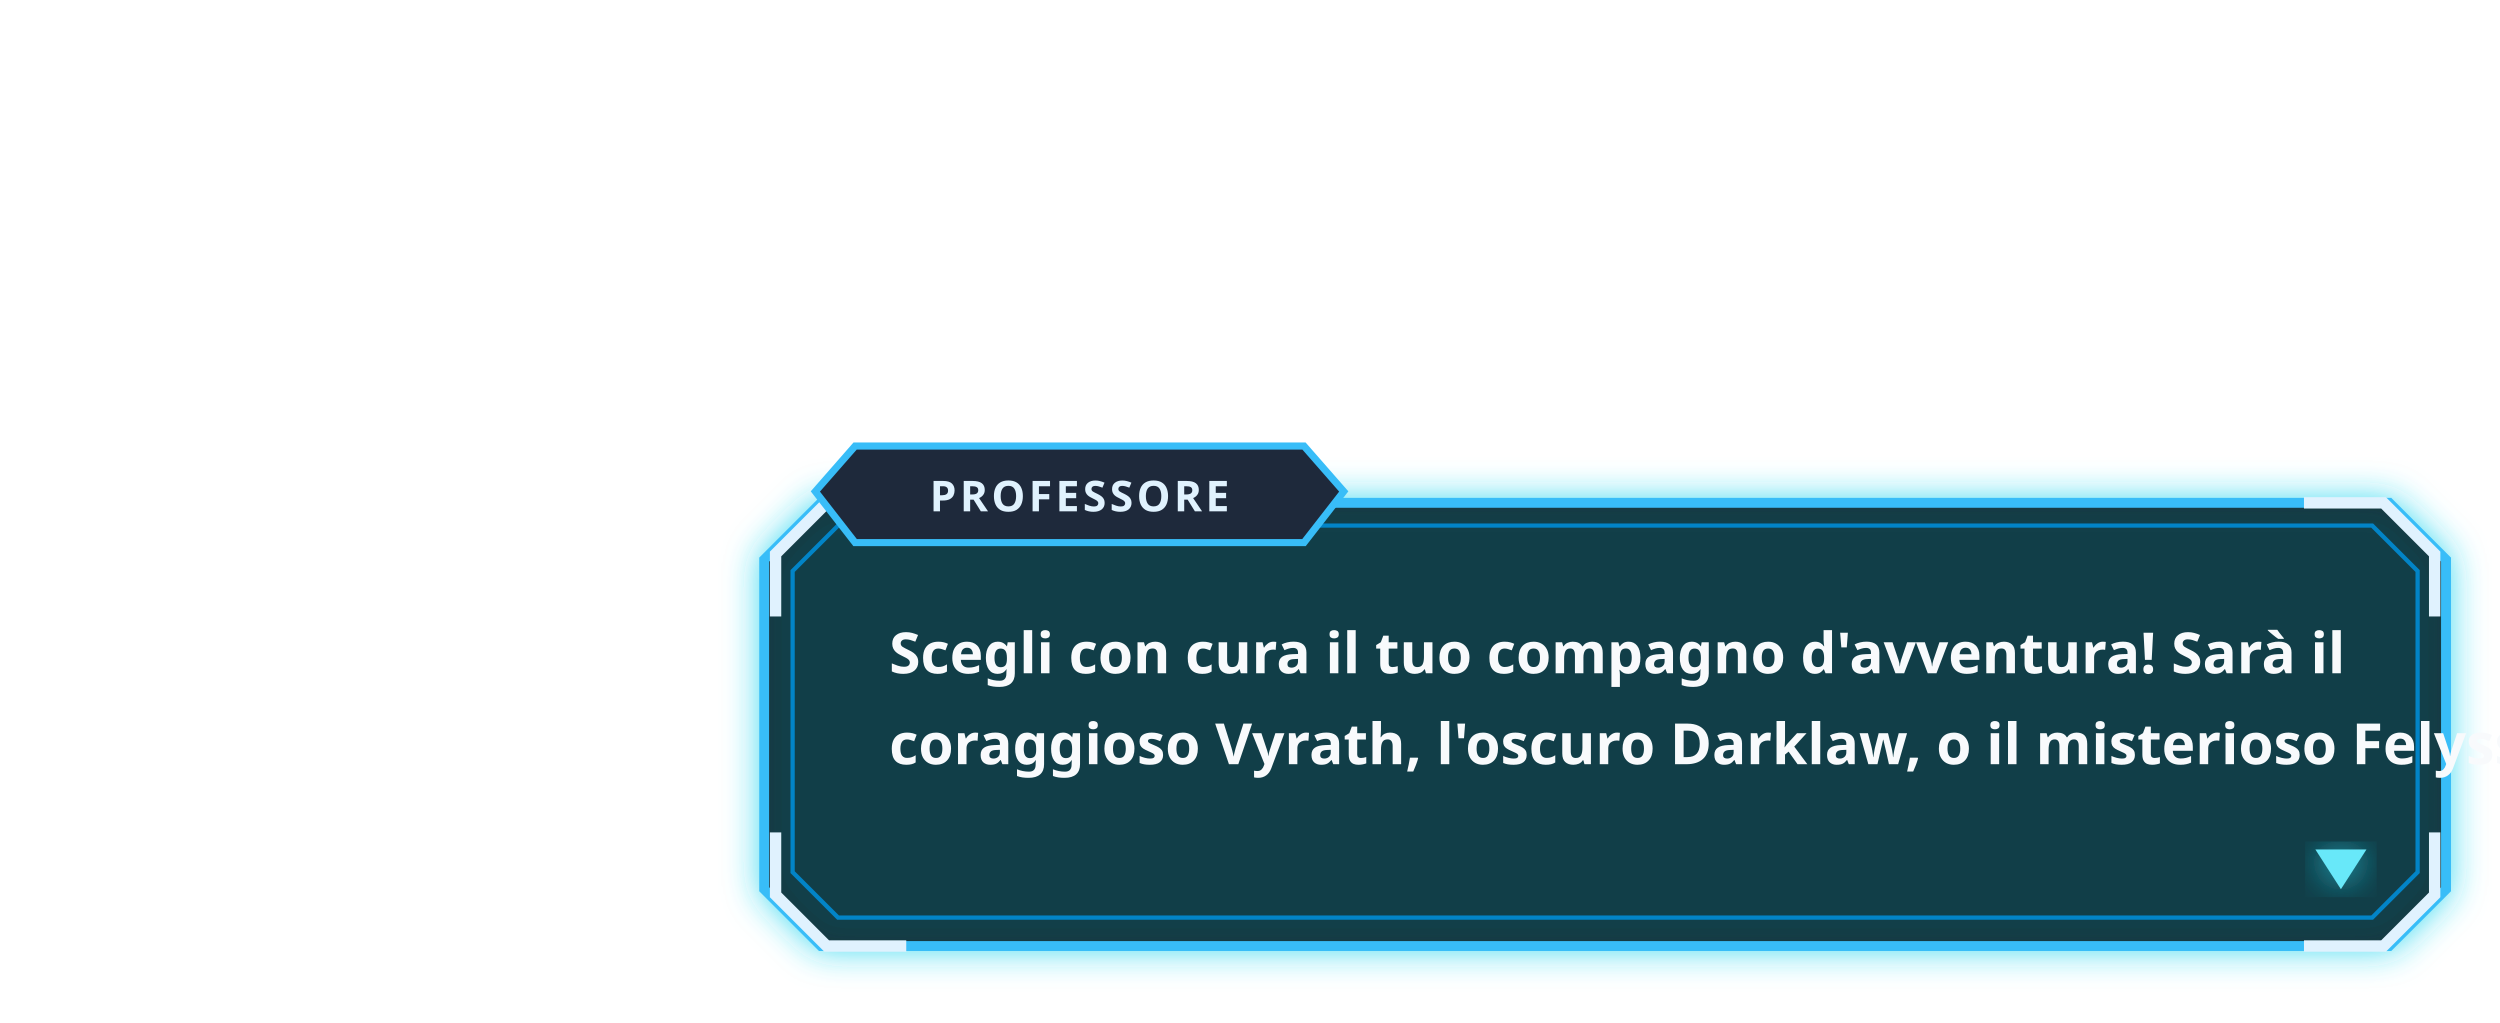
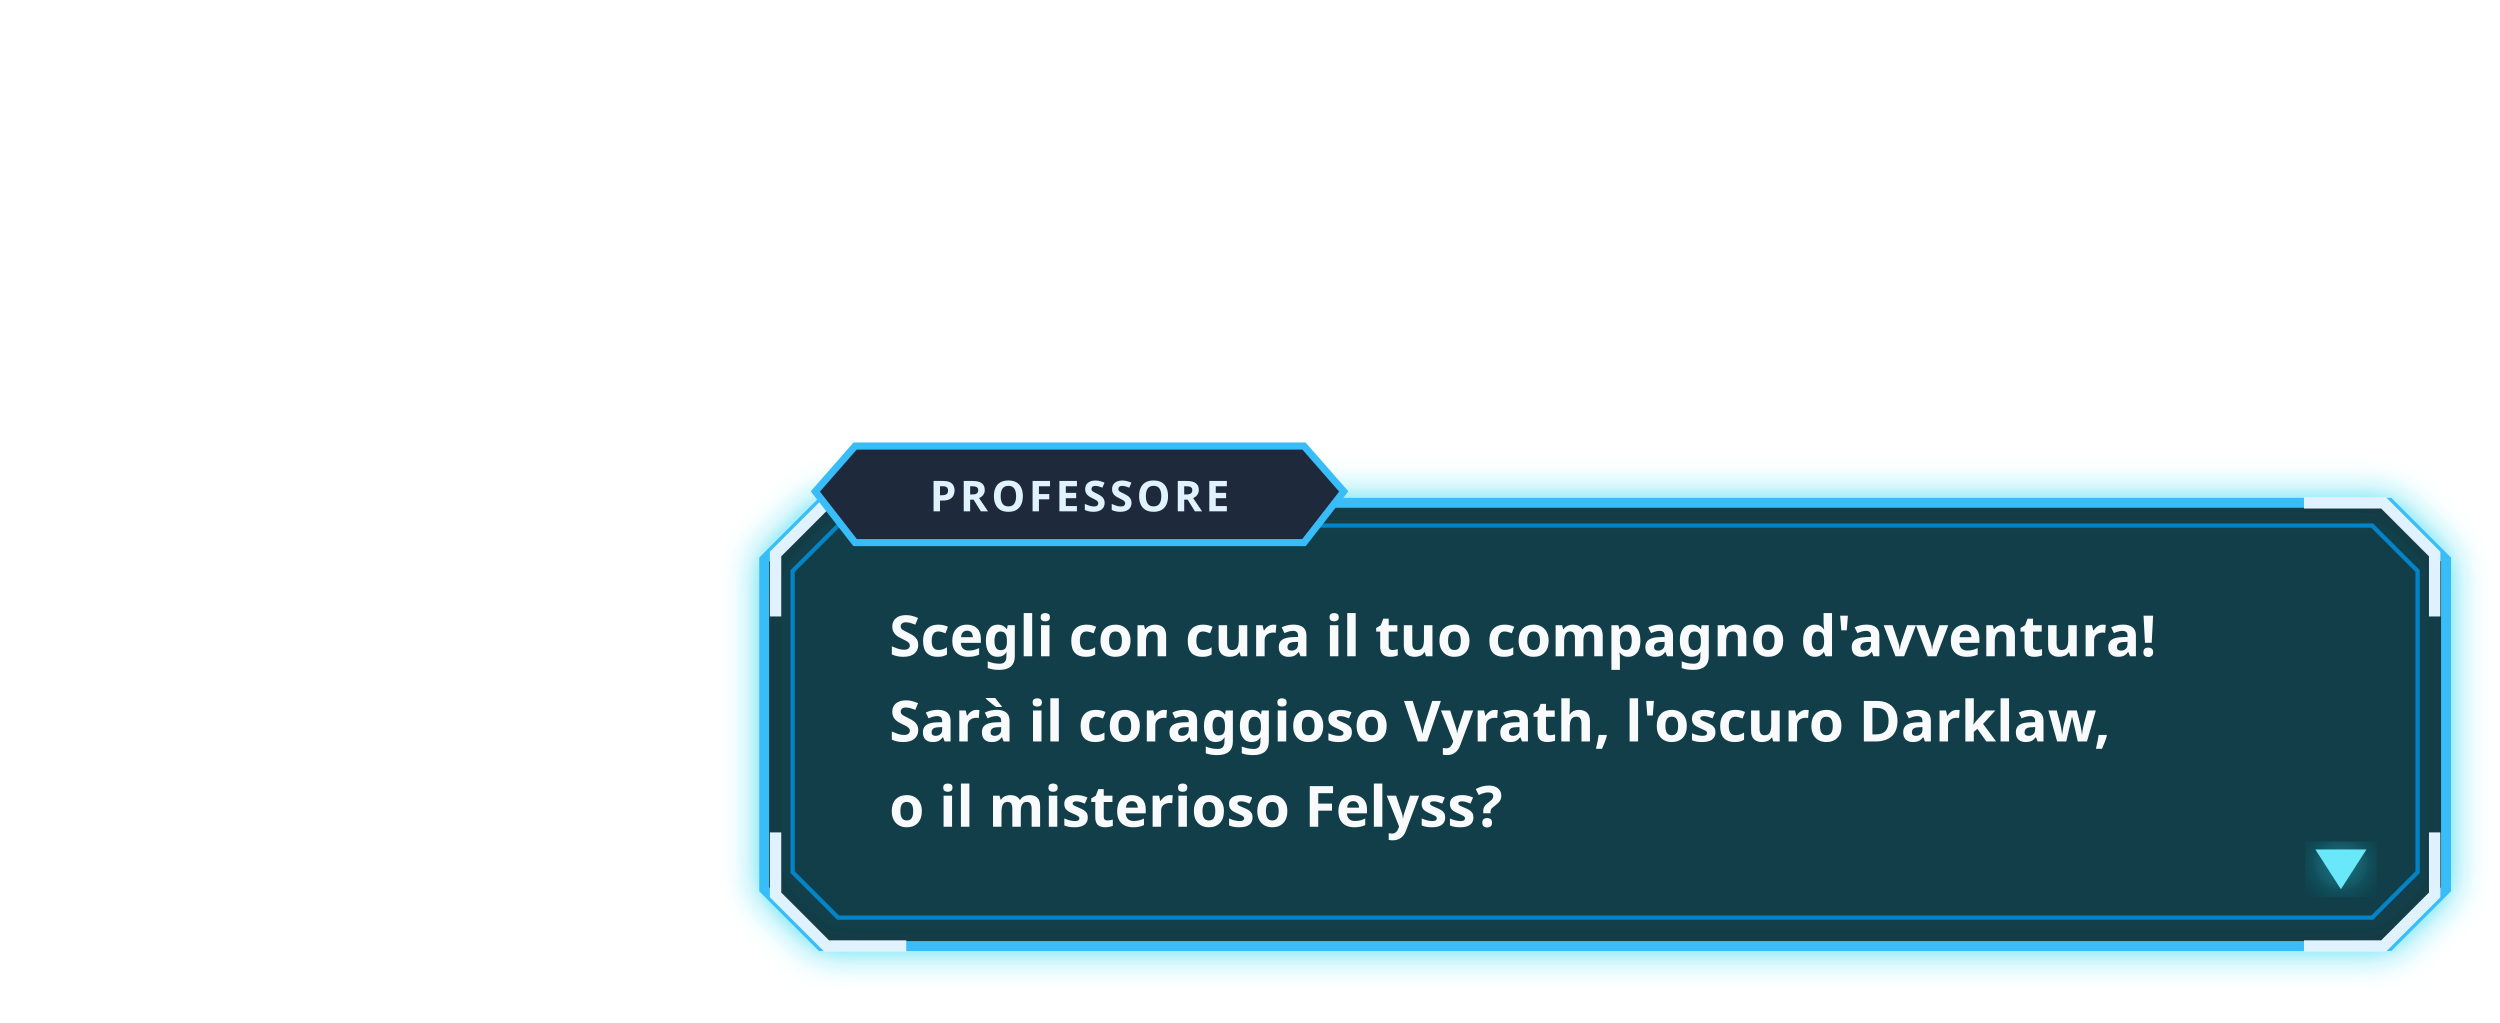
<svg xmlns="http://www.w3.org/2000/svg" viewBox="0 0 880 360" width="880" height="360">
  <defs>
    <linearGradient id="tube-glass-cyan" x1="0%" y1="0%" x2="100%" y2="0%">
      <stop offset="0%" stop-color="#67e8f9" stop-opacity="0.65" />
      <stop offset="18%" stop-color="#06b6d4" stop-opacity="0.25" />
      <stop offset="50%" stop-color="#083344" stop-opacity="0.15" />
      <stop offset="82%" stop-color="#06b6d4" stop-opacity="0.3" />
      <stop offset="100%" stop-color="#a5f3fc" stop-opacity="0.7" />
    </linearGradient>
    <linearGradient id="cap-metal" x1="0%" y1="0%" x2="100%" y2="0%">
      <stop offset="0%" stop-color="#1e293b" />
      <stop offset="30%" stop-color="#64748b" />
      <stop offset="50%" stop-color="#94a3b8" />
      <stop offset="75%" stop-color="#334155" />
      <stop offset="100%" stop-color="#0f172a" />
    </linearGradient>
    <filter id="cyan-neon" x="-20%" y="-20%" width="140%" height="140%">
      <feDropShadow dx="0" dy="0" stdDeviation="6" flood-color="#22d3ee" flood-opacity="0.85" />
    </filter>
  </defs>
  <g transform="translate(265, 155)">
    <polygon points="24,22 576,22 596,42 596,158 576,178 24,178 4,158 4,42" fill="#090d16" fill-opacity="0.92" stroke="#38bdf8" stroke-width="3.5" filter="url(#cyan-neon)" />
    <polygon points="30,30 570,30 586,46 586,152 570,168 30,168 14,152 14,46" fill="none" stroke="#0284c7" stroke-width="1.5" />
    <polyline points="8,62 8,40 26,22 54,22" fill="none" stroke="#e0f2fe" stroke-width="4" />
    <polyline points="592,62 592,40 574,22 546,22" fill="none" stroke="#e0f2fe" stroke-width="4" />
    <polyline points="8,138 8,160 26,178 54,178" fill="none" stroke="#e0f2fe" stroke-width="4" />
    <polyline points="592,138 592,160 574,178 546,178" fill="none" stroke="#e0f2fe" stroke-width="4" />
    <polygon points="36,2 194,2 208,18 194,36 36,36 22,18" fill="#1e293b" stroke="#38bdf8" stroke-width="2.5" />
    <text x="115" y="25" font-family="'Segoe UI', sans-serif" font-size="15" font-weight="900" fill="#e0f2fe" text-anchor="middle" letter-spacing="1.2">PROFESSORE</text>
-     <text x="48" y="82" font-family="'Segoe UI', sans-serif" font-size="20" font-weight="600" fill="#f8fafc">Scegli con cura il tuo compagno d'avventura! Sarà il</text>
-     <text x="48" y="114" font-family="'Segoe UI', sans-serif" font-size="20" font-weight="600" fill="#f8fafc">coraggioso Vyrath, l'oscuro Darklaw, o il misterioso Felyss?</text>
+     <text x="48" y="76" font-family="'Segoe UI', sans-serif" font-size="20" font-weight="600" fill="#f8fafc">Scegli con cura il tuo compagno d'avventura!</text>
+     <text x="48" y="106" font-family="'Segoe UI', sans-serif" font-size="20" font-weight="600" fill="#f8fafc">Sarà il coraggioso Vyrath, l'oscuro Darklaw,</text>
+     <text x="48" y="136" font-family="'Segoe UI', sans-serif" font-size="20" font-weight="600" fill="#f8fafc">o il misterioso Felyss?</text>
    <polygon points="550,144 568,144 559,158" fill="#67e8f9" filter="url(#cyan-neon)" />
  </g>
</svg>
